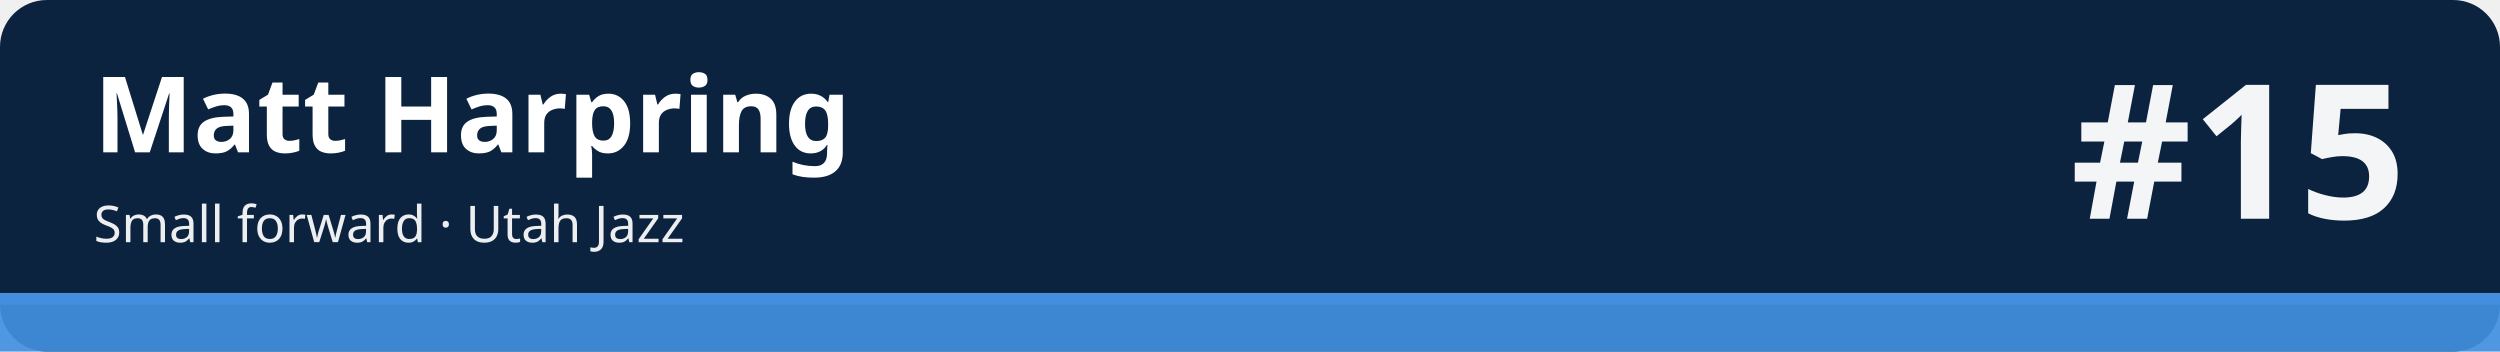
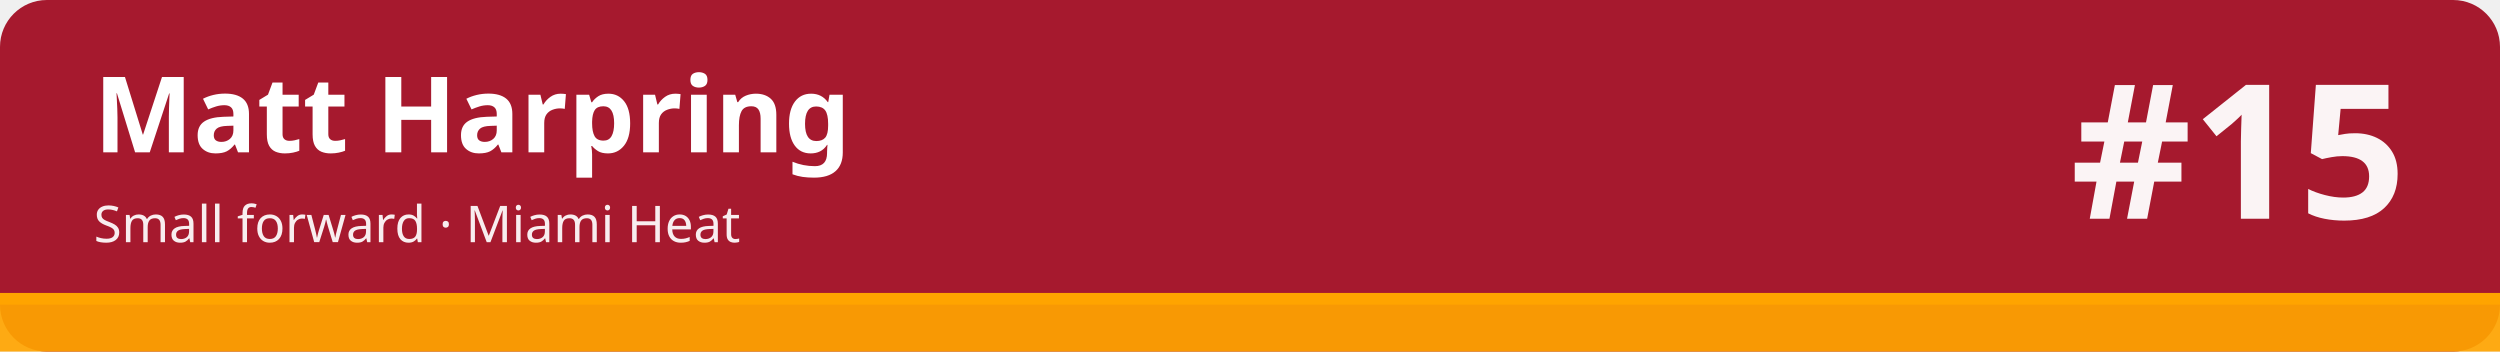
<svg xmlns="http://www.w3.org/2000/svg" width="1280" height="180" viewBox="0 0 1280 180" role="img" aria-labelledby="t d">
-   <rect width="1280" height="180" rx="24" fill="#0c2340" />
-   <rect x="0" y="150" width="1280" height="30" fill="#418fde" fill-opacity=".92" />
-   <rect x="0" y="150" width="1280" height="6" fill="#418fde" />
+   <rect width="1280" height="180" rx="24" fill="#a6192e" />
+   <rect x="0" y="150" width="1280" height="30" fill="#ffa400" fill-opacity=".92" />
+   <rect x="0" y="150" width="1280" height="6" fill="#ffa400" />
  <text x="48" y="78" font-family="sans-serif" font-size="54" font-weight="700" fill="#ffffff">Matt Harpring</text>
-   <text x="48" y="124" font-family="sans-serif" font-size="26" fill="#ffffff" fill-opacity=".92">Small forward · Utah Jazz</text>
+   <text x="48" y="124" font-family="sans-serif" font-size="26" fill="#ffffff" fill-opacity=".92">Small forward · Miami Heat</text>
  <text x="1232" y="112" font-family="sans-serif" font-size="96" font-weight="800" fill="#ffffff" fill-opacity=".95" text-anchor="end">#15</text>
</svg>
